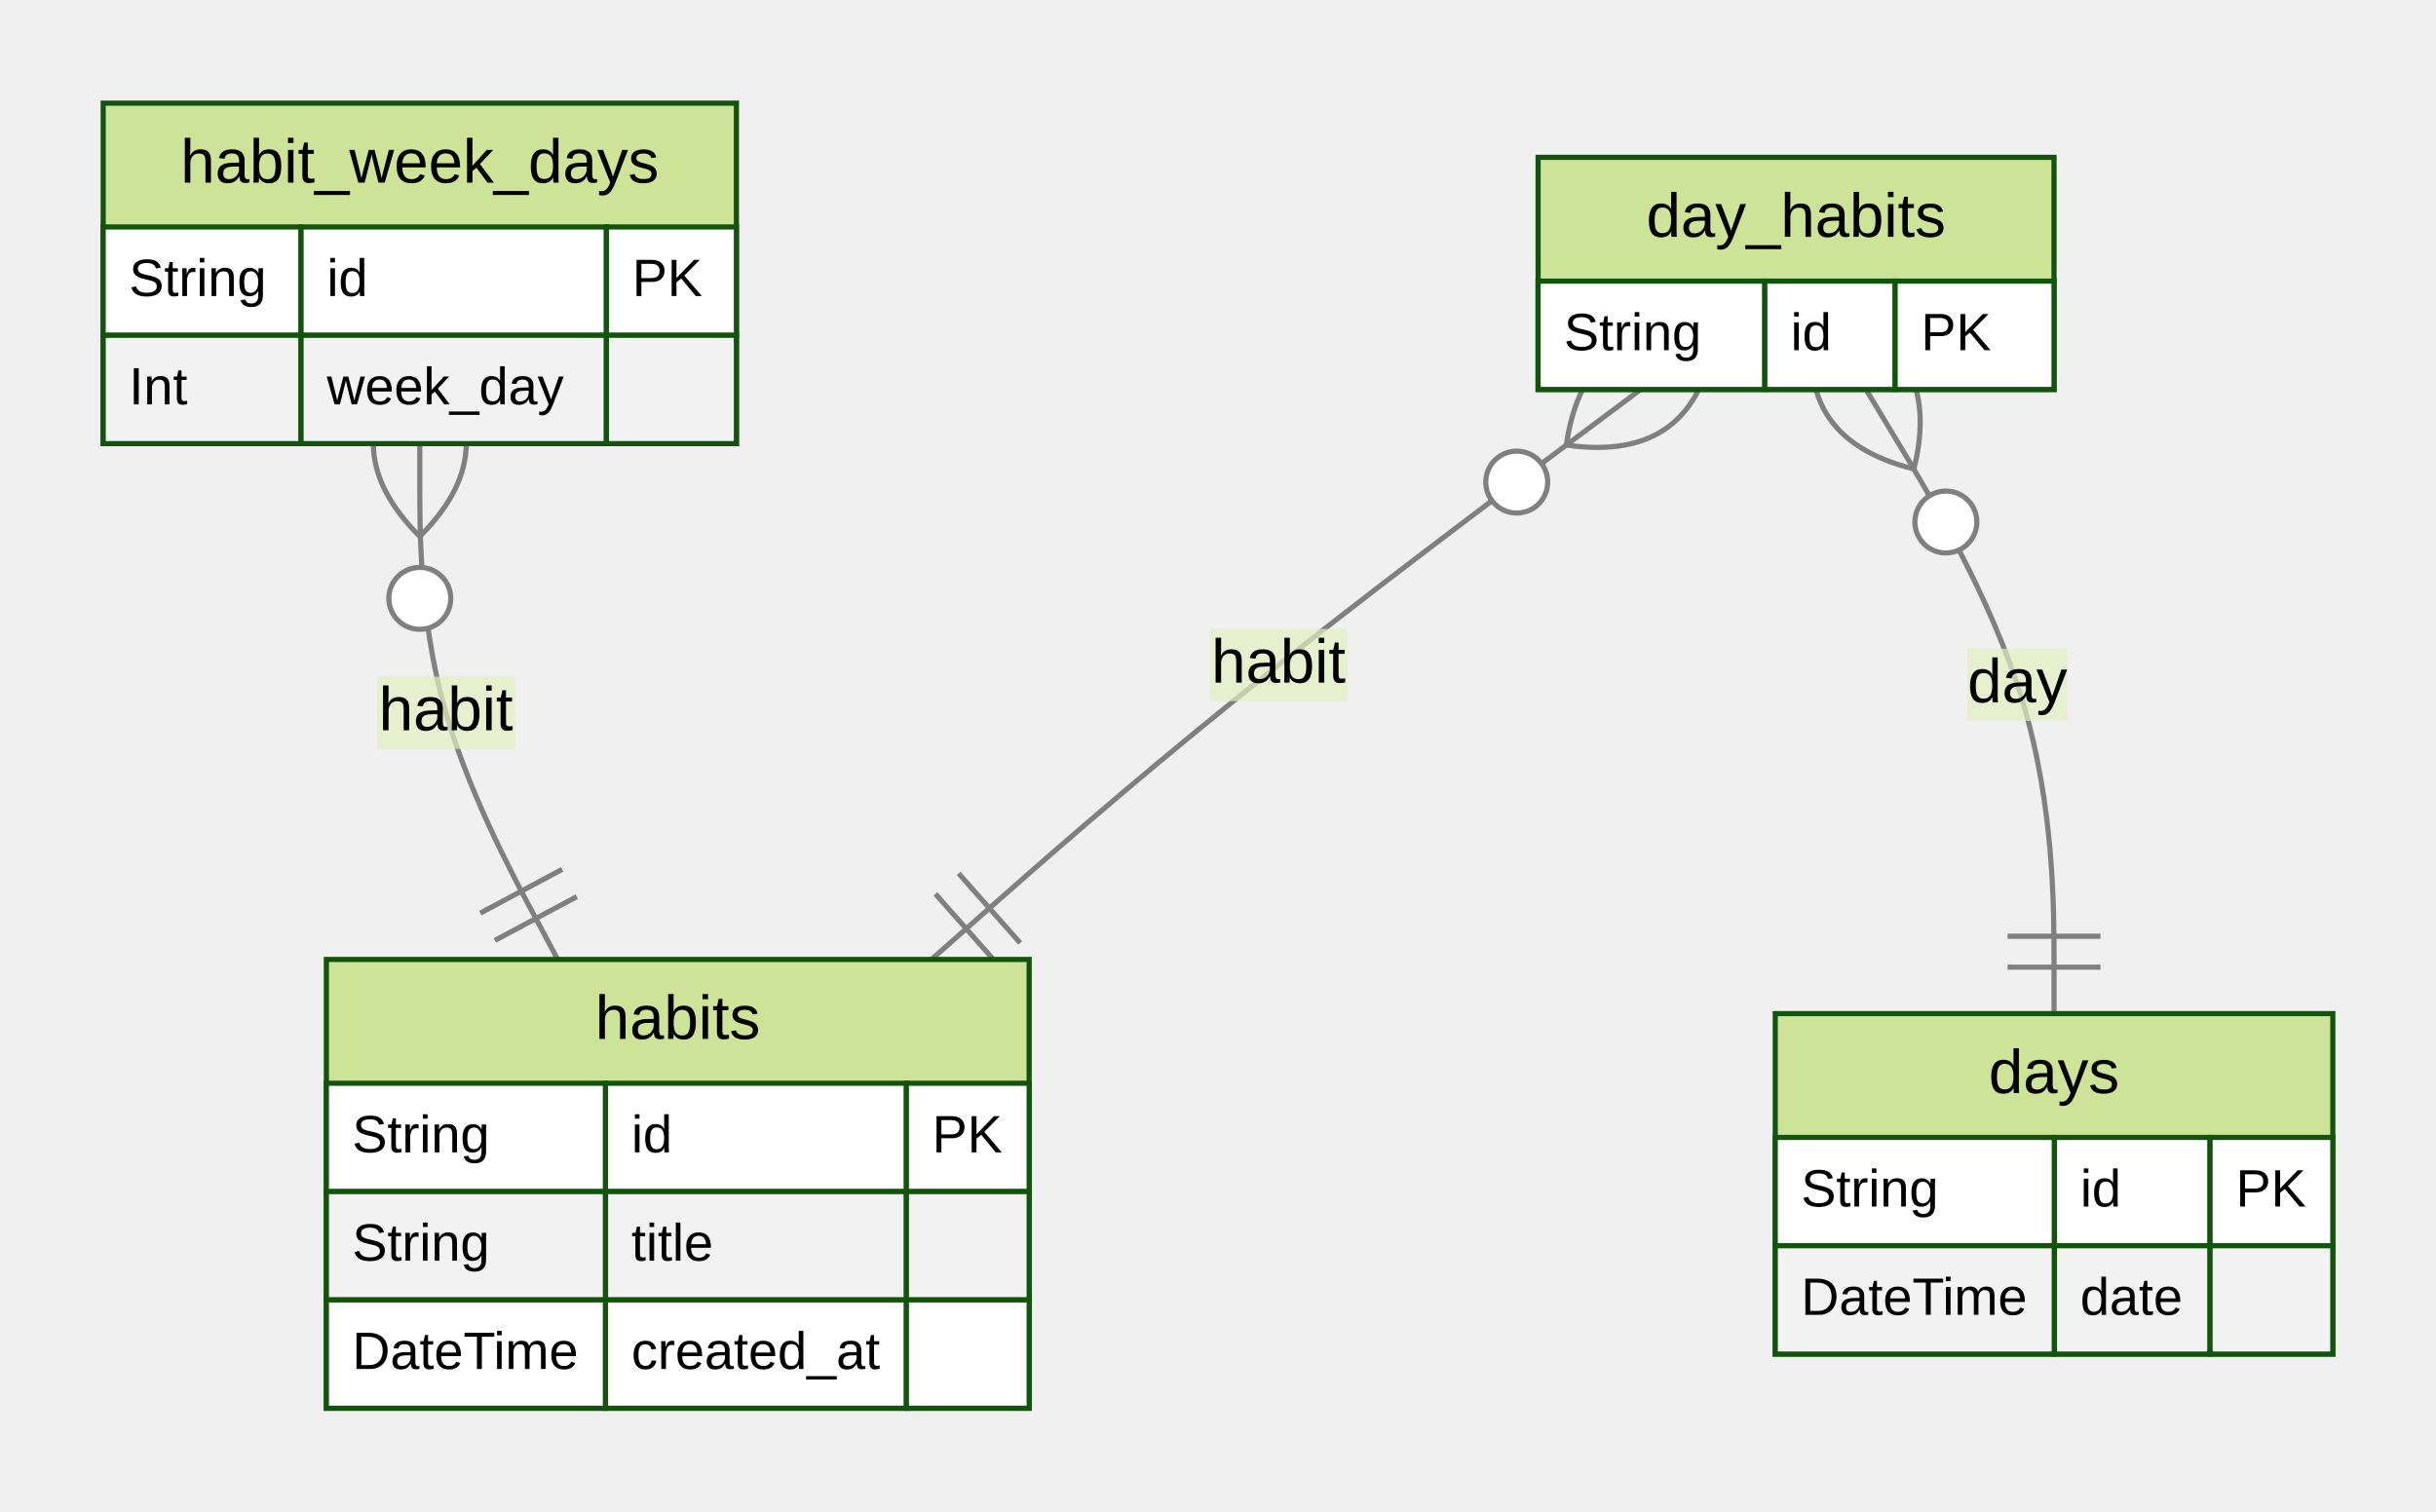
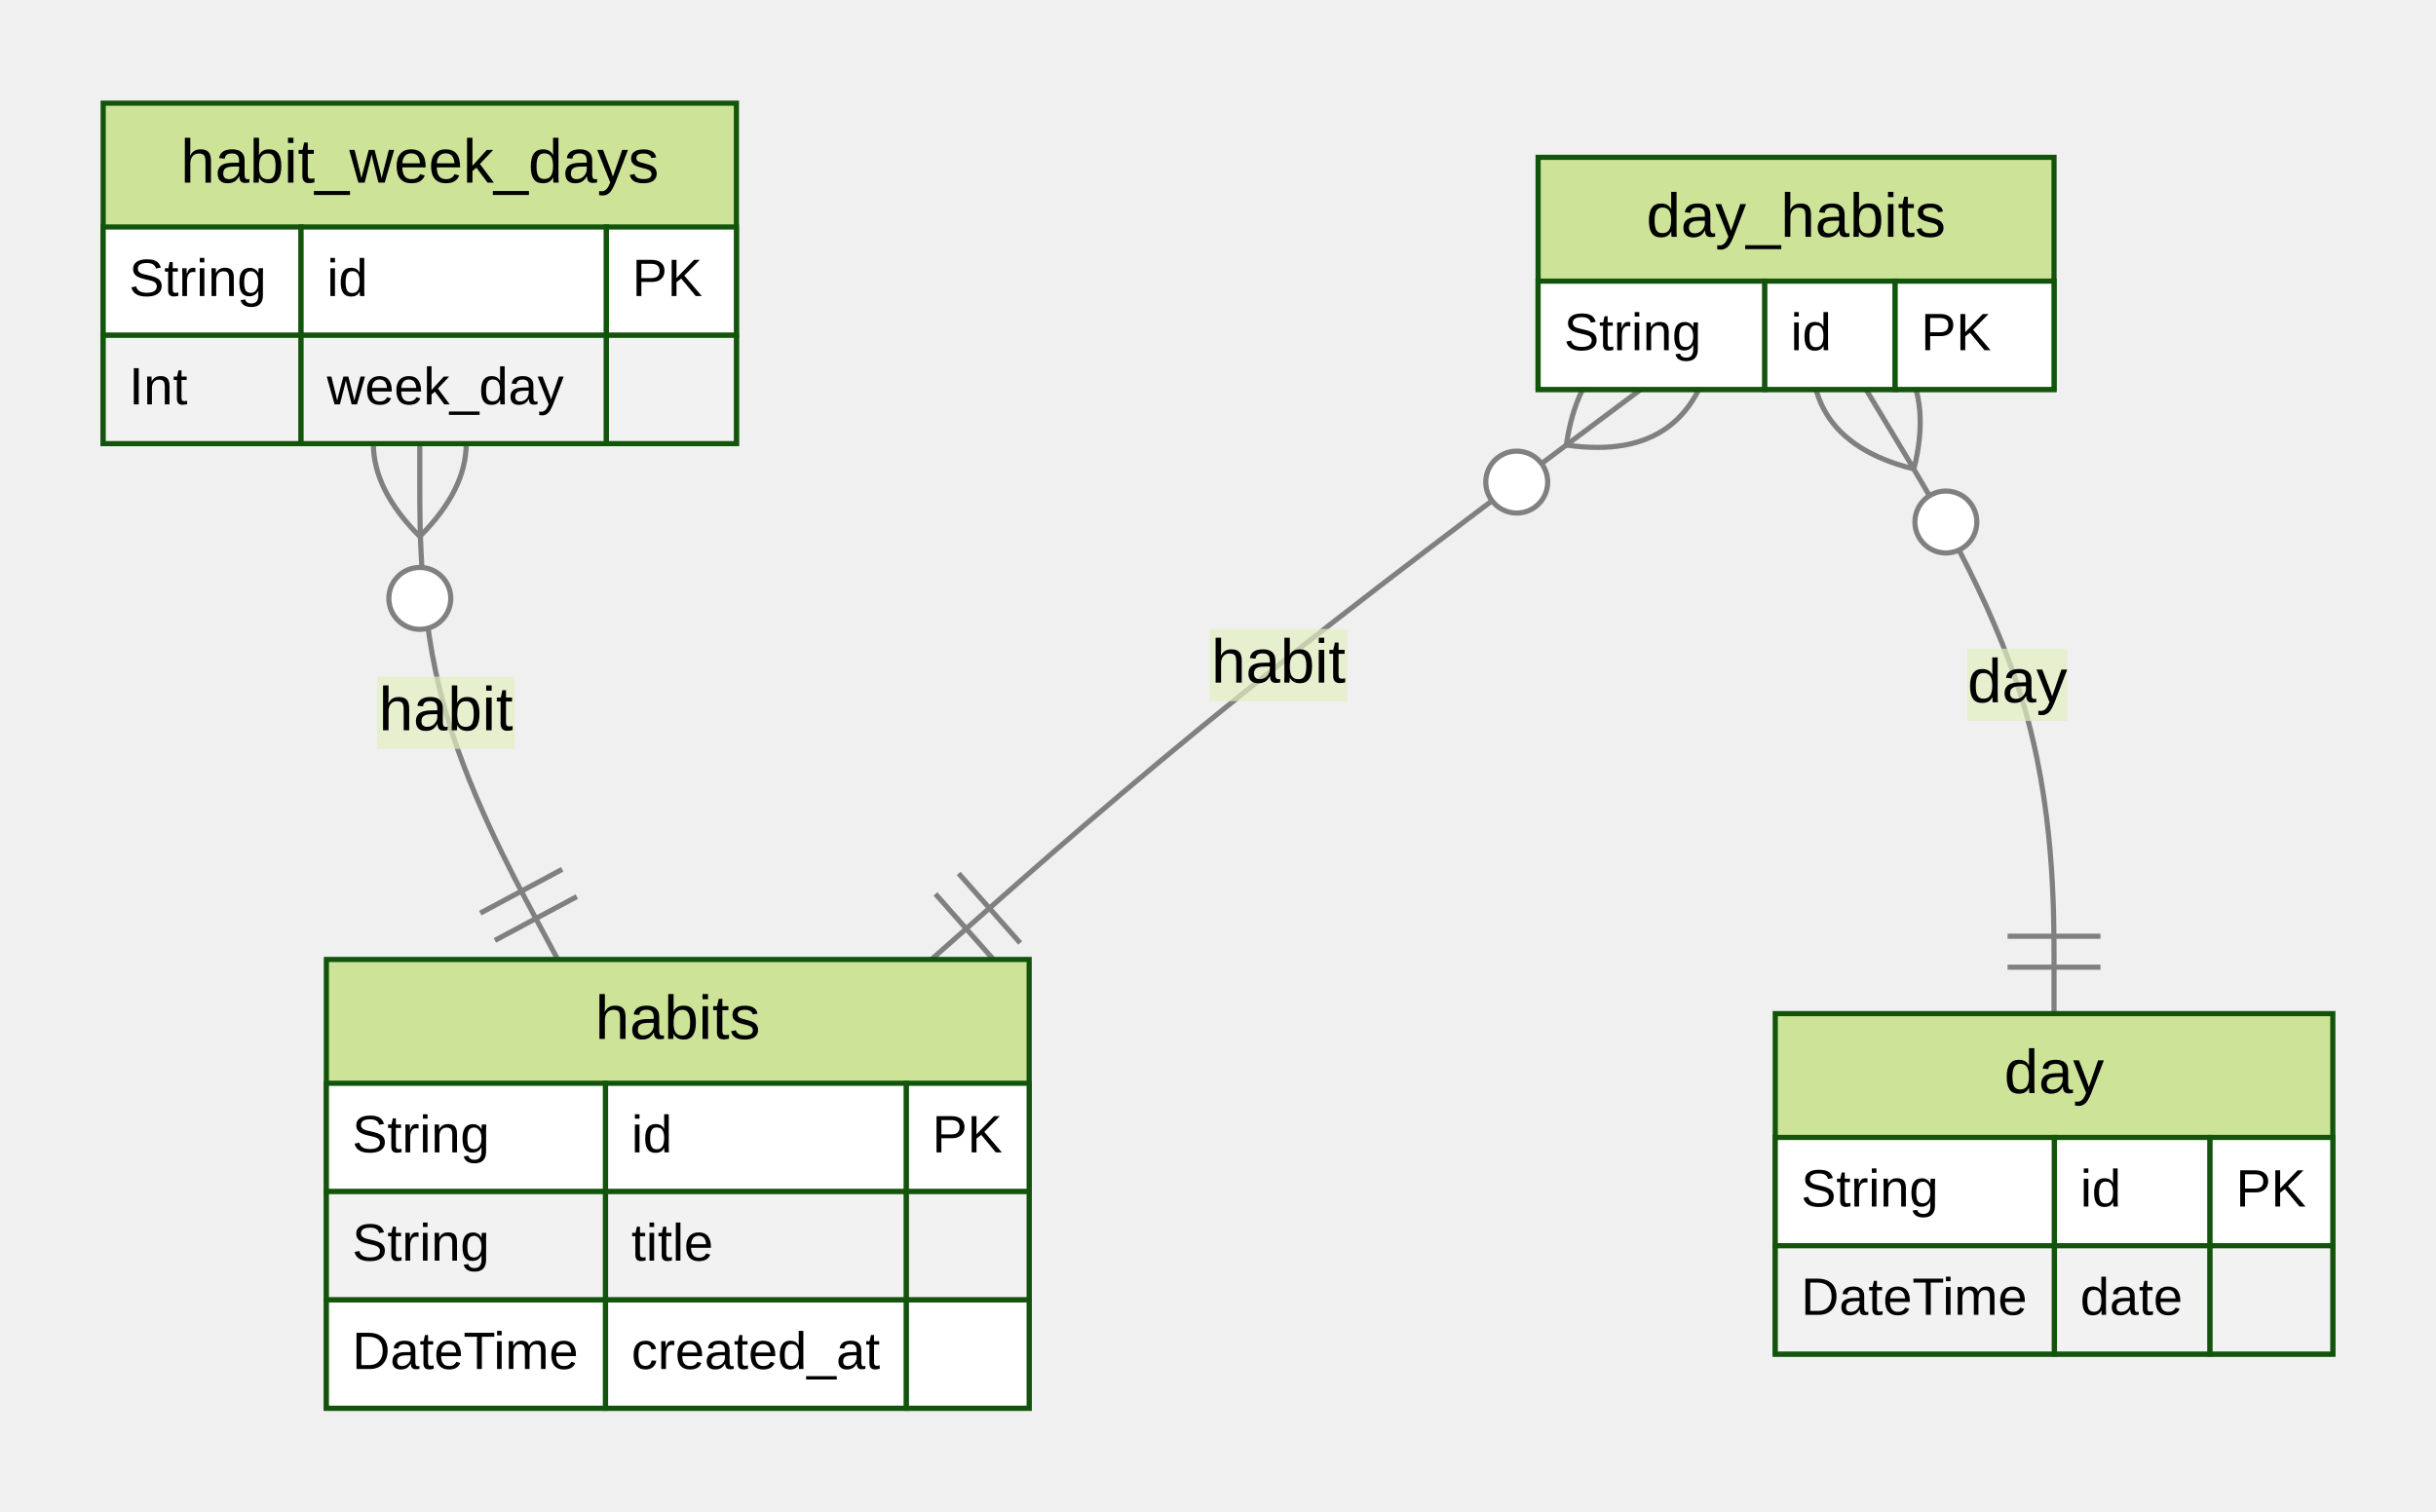
<svg xmlns="http://www.w3.org/2000/svg" aria-roledescription="er" viewBox="0 0 472.158 293" style="max-width: 472.158px; background-color: white;" width="100%" id="mermaid-0">
  <style>#mermaid-0{font-family:"trebuchet ms",verdana,arial,sans-serif;font-size:16px;fill:#000000;}#mermaid-0 .error-icon{fill:#552222;}#mermaid-0 .error-text{fill:#552222;stroke:#552222;}#mermaid-0 .edge-thickness-normal{stroke-width:2px;}#mermaid-0 .edge-thickness-thick{stroke-width:3.5px;}#mermaid-0 .edge-pattern-solid{stroke-dasharray:0;}#mermaid-0 .edge-pattern-dashed{stroke-dasharray:3;}#mermaid-0 .edge-pattern-dotted{stroke-dasharray:2;}#mermaid-0 .marker{fill:#000000;stroke:#000000;}#mermaid-0 .marker.cross{stroke:#000000;}#mermaid-0 svg{font-family:"trebuchet ms",verdana,arial,sans-serif;font-size:16px;}#mermaid-0 .entityBox{fill:#cde498;stroke:#13540c;}#mermaid-0 .attributeBoxOdd{fill:#ffffff;stroke:#13540c;}#mermaid-0 .attributeBoxEven{fill:#f2f2f2;stroke:#13540c;}#mermaid-0 .relationshipLabelBox{fill:hsl(78.158, 58.462%, 84.51%);opacity:0.7;background-color:hsl(78.158, 58.462%, 84.51%);}#mermaid-0 .relationshipLabelBox rect{opacity:0.5;}#mermaid-0 .relationshipLine{stroke:#000000;}#mermaid-0 .entityTitleText{text-anchor:middle;font-size:18px;fill:#000000;}#mermaid-0 :root{--mermaid-font-family:"trebuchet ms",verdana,arial,sans-serif;}</style>
  <g />
  <defs>
    <marker orient="auto" markerHeight="18" markerWidth="18" refY="9" refX="0" id="ONLY_ONE_START">
      <path d="M9,0 L9,18 M15,0 L15,18" fill="none" stroke="gray" />
    </marker>
  </defs>
  <defs>
    <marker orient="auto" markerHeight="18" markerWidth="18" refY="9" refX="18" id="ONLY_ONE_END">
      <path d="M3,0 L3,18 M9,0 L9,18" fill="none" stroke="gray" />
    </marker>
  </defs>
  <defs>
    <marker orient="auto" markerHeight="18" markerWidth="30" refY="9" refX="0" id="ZERO_OR_ONE_START">
      <circle r="6" cy="9" cx="21" fill="white" stroke="gray" />
      <path d="M9,0 L9,18" fill="none" stroke="gray" />
    </marker>
  </defs>
  <defs>
    <marker orient="auto" markerHeight="18" markerWidth="30" refY="9" refX="30" id="ZERO_OR_ONE_END">
      <circle r="6" cy="9" cx="9" fill="white" stroke="gray" />
      <path d="M21,0 L21,18" fill="none" stroke="gray" />
    </marker>
  </defs>
  <defs>
    <marker orient="auto" markerHeight="36" markerWidth="45" refY="18" refX="18" id="ONE_OR_MORE_START">
      <path d="M0,18 Q 18,0 36,18 Q 18,36 0,18 M42,9 L42,27" fill="none" stroke="gray" />
    </marker>
  </defs>
  <defs>
    <marker orient="auto" markerHeight="36" markerWidth="45" refY="18" refX="27" id="ONE_OR_MORE_END">
      <path d="M3,9 L3,27 M9,18 Q27,0 45,18 Q27,36 9,18" fill="none" stroke="gray" />
    </marker>
  </defs>
  <defs>
    <marker orient="auto" markerHeight="36" markerWidth="57" refY="18" refX="18" id="ZERO_OR_MORE_START">
      <circle r="6" cy="18" cx="48" fill="white" stroke="gray" />
      <path d="M0,18 Q18,0 36,18 Q18,36 0,18" fill="none" stroke="gray" />
    </marker>
  </defs>
  <defs>
    <marker orient="auto" markerHeight="36" markerWidth="57" refY="18" refX="39" id="ZERO_OR_MORE_END">
      <circle r="6" cy="18" cx="9" fill="white" stroke="gray" />
      <path d="M21,18 Q39,0 57,18 Q39,36 21,18" fill="none" stroke="gray" />
    </marker>
  </defs>
  <path style="stroke: gray; fill: none;" marker-start="url(#ZERO_OR_MORE_START)" marker-end="url(#ONLY_ONE_END)" d="M81.367,86L81.367,94.333C81.367,102.667,81.367,119.333,85.824,136C90.28,152.667,99.192,169.333,103.649,177.667L108.105,186" class="er relationshipLine" />
  <path style="stroke: gray; fill: none;" marker-start="url(#ZERO_OR_MORE_START)" marker-end="url(#ONLY_ONE_END)" d="M361.677,75.5L367.752,85.583C373.826,95.667,385.975,115.833,392.049,136C398.123,156.167,398.123,176.333,398.123,186.417L398.123,196.5" class="er relationshipLine" />
  <path style="stroke: gray; fill: none;" marker-start="url(#ZERO_OR_MORE_START)" marker-end="url(#ONLY_ONE_END)" d="M318.013,75.5L304.519,85.583C291.026,95.667,264.038,115.833,241.125,134.25C218.212,152.667,199.374,169.333,189.955,177.667L180.535,186" class="er relationshipLine" />
-   <g transform="translate(63.25739,186 )" id="entity-habits-3b23796b-3ea1-42e8-9e63-5d96219578e6">
+   <g transform="translate(63.25739,186 )" id="entity-habits-b6d8107f-dfde-4a38-aa90-153730123c9d">
    <rect height="87" width="136.22" y="0" x="0" class="er entityBox" />
-     <text style="dominant-baseline: middle; text-anchor: middle; font-size: 12px;" transform="translate(68.1098,12)" y="0" x="0" id="text-entity-habits-3b23796b-3ea1-42e8-9e63-5d96219578e6" class="er entityLabel">habits</text>
+     <text style="dominant-baseline: middle; text-anchor: middle; font-size: 12px;" transform="translate(68.1098,12)" y="0" x="0" id="text-entity-habits-b6d8107f-dfde-4a38-aa90-153730123c9d" class="er entityLabel">habits</text>
    <rect height="21" width="54.113" y="24" x="0" class="er attributeBoxOdd" />
-     <text style="dominant-baseline: middle; font-size: 10.2px;" transform="translate(5,34.5)" y="0" x="0" id="text-entity-habits-3b23796b-3ea1-42e8-9e63-5d96219578e6-attr-1-type" class="er entityLabel">String</text>
+     <text style="dominant-baseline: middle; font-size: 10.2px;" transform="translate(5,34.5)" y="0" x="0" id="text-entity-habits-b6d8107f-dfde-4a38-aa90-153730123c9d-attr-1-type" class="er entityLabel">String</text>
    <rect height="21" width="58.311" y="24" x="54.113" class="er attributeBoxOdd" />
-     <text style="dominant-baseline: middle; font-size: 10.2px;" transform="translate(59.11313,34.5)" y="0" x="0" id="text-entity-habits-3b23796b-3ea1-42e8-9e63-5d96219578e6-attr-1-name" class="er entityLabel">id</text>
+     <text style="dominant-baseline: middle; font-size: 10.2px;" transform="translate(59.11313,34.5)" y="0" x="0" id="text-entity-habits-b6d8107f-dfde-4a38-aa90-153730123c9d-attr-1-name" class="er entityLabel">id</text>
    <rect height="21" width="23.795" y="24" x="112.425" class="er attributeBoxOdd" />
-     <text style="dominant-baseline: middle; font-size: 10.2px;" transform="translate(117.4246,34.5)" y="0" x="0" id="text-entity-habits-3b23796b-3ea1-42e8-9e63-5d96219578e6-attr-1-key" class="er entityLabel">PK</text>
+     <text style="dominant-baseline: middle; font-size: 10.2px;" transform="translate(117.4246,34.5)" y="0" x="0" id="text-entity-habits-b6d8107f-dfde-4a38-aa90-153730123c9d-attr-1-key" class="er entityLabel">PK</text>
    <rect height="21" width="54.113" y="45" x="0" class="er attributeBoxEven" />
-     <text style="dominant-baseline: middle; font-size: 10.2px;" transform="translate(5,55.5)" y="0" x="0" id="text-entity-habits-3b23796b-3ea1-42e8-9e63-5d96219578e6-attr-2-type" class="er entityLabel">String</text>
+     <text style="dominant-baseline: middle; font-size: 10.2px;" transform="translate(5,55.5)" y="0" x="0" id="text-entity-habits-b6d8107f-dfde-4a38-aa90-153730123c9d-attr-2-type" class="er entityLabel">String</text>
    <rect height="21" width="58.311" y="45" x="54.113" class="er attributeBoxEven" />
-     <text style="dominant-baseline: middle; font-size: 10.2px;" transform="translate(59.11313,55.5)" y="0" x="0" id="text-entity-habits-3b23796b-3ea1-42e8-9e63-5d96219578e6-attr-2-name" class="er entityLabel">title</text>
+     <text style="dominant-baseline: middle; font-size: 10.2px;" transform="translate(59.11313,55.5)" y="0" x="0" id="text-entity-habits-b6d8107f-dfde-4a38-aa90-153730123c9d-attr-2-name" class="er entityLabel">title</text>
    <rect height="21" width="23.795" y="45" x="112.425" class="er attributeBoxEven" />
-     <text style="dominant-baseline: middle; font-size: 10.2px;" transform="translate(117.4246,55.5)" y="0" x="0" id="text-entity-habits-3b23796b-3ea1-42e8-9e63-5d96219578e6-attr-2-key" class="er entityLabel" />
+     <text style="dominant-baseline: middle; font-size: 10.2px;" transform="translate(117.4246,55.5)" y="0" x="0" id="text-entity-habits-b6d8107f-dfde-4a38-aa90-153730123c9d-attr-2-key" class="er entityLabel" />
    <rect height="21" width="54.113" y="66" x="0" class="er attributeBoxOdd" />
-     <text style="dominant-baseline: middle; font-size: 10.2px;" transform="translate(5,76.5)" y="0" x="0" id="text-entity-habits-3b23796b-3ea1-42e8-9e63-5d96219578e6-attr-3-type" class="er entityLabel">DateTime</text>
+     <text style="dominant-baseline: middle; font-size: 10.2px;" transform="translate(5,76.5)" y="0" x="0" id="text-entity-habits-b6d8107f-dfde-4a38-aa90-153730123c9d-attr-3-type" class="er entityLabel">DateTime</text>
    <rect height="21" width="58.311" y="66" x="54.113" class="er attributeBoxOdd" />
-     <text style="dominant-baseline: middle; font-size: 10.2px;" transform="translate(59.11313,76.5)" y="0" x="0" id="text-entity-habits-3b23796b-3ea1-42e8-9e63-5d96219578e6-attr-3-name" class="er entityLabel">created_at</text>
+     <text style="dominant-baseline: middle; font-size: 10.2px;" transform="translate(59.11313,76.5)" y="0" x="0" id="text-entity-habits-b6d8107f-dfde-4a38-aa90-153730123c9d-attr-3-name" class="er entityLabel">created_at</text>
    <rect height="21" width="23.795" y="66" x="112.425" class="er attributeBoxOdd" />
-     <text style="dominant-baseline: middle; font-size: 10.2px;" transform="translate(117.4246,76.5)" y="0" x="0" id="text-entity-habits-3b23796b-3ea1-42e8-9e63-5d96219578e6-attr-3-key" class="er entityLabel" />
+     <text style="dominant-baseline: middle; font-size: 10.2px;" transform="translate(117.4246,76.5)" y="0" x="0" id="text-entity-habits-b6d8107f-dfde-4a38-aa90-153730123c9d-attr-3-key" class="er entityLabel" />
  </g>
-   <g transform="translate(20,20 )" id="entity-habitweekdays-fd4a1af3-7c79-4a92-ad71-206d4b079781">
+   <g transform="translate(20,20 )" id="entity-habitweekdays-6b9c9f55-0bcc-4315-b2ae-731d305c94db">
    <rect height="66" width="122.734" y="0" x="0" class="er entityBox" />
-     <text style="dominant-baseline: middle; text-anchor: middle; font-size: 12px;" transform="translate(61.36719,12)" y="0" x="0" id="text-entity-habitweekdays-fd4a1af3-7c79-4a92-ad71-206d4b079781" class="er entityLabel">habit_week_days</text>
+     <text style="dominant-baseline: middle; text-anchor: middle; font-size: 12px;" transform="translate(61.36719,12)" y="0" x="0" id="text-entity-habitweekdays-6b9c9f55-0bcc-4315-b2ae-731d305c94db" class="er entityLabel">habit_week_days</text>
    <rect height="21" width="38.351" y="24" x="0" class="er attributeBoxOdd" />
-     <text style="dominant-baseline: middle; font-size: 10.2px;" transform="translate(5,34.5)" y="0" x="0" id="text-entity-habitweekdays-fd4a1af3-7c79-4a92-ad71-206d4b079781-attr-1-type" class="er entityLabel">String</text>
+     <text style="dominant-baseline: middle; font-size: 10.2px;" transform="translate(5,34.5)" y="0" x="0" id="text-entity-habitweekdays-6b9c9f55-0bcc-4315-b2ae-731d305c94db-attr-1-type" class="er entityLabel">String</text>
    <rect height="21" width="59.184" y="24" x="38.351" class="er attributeBoxOdd" />
-     <text style="dominant-baseline: middle; font-size: 10.2px;" transform="translate(43.35122,34.5)" y="0" x="0" id="text-entity-habitweekdays-fd4a1af3-7c79-4a92-ad71-206d4b079781-attr-1-name" class="er entityLabel">id</text>
+     <text style="dominant-baseline: middle; font-size: 10.2px;" transform="translate(43.35122,34.5)" y="0" x="0" id="text-entity-habitweekdays-6b9c9f55-0bcc-4315-b2ae-731d305c94db-attr-1-name" class="er entityLabel">id</text>
    <rect height="21" width="25.199" y="24" x="97.535" class="er attributeBoxOdd" />
-     <text style="dominant-baseline: middle; font-size: 10.2px;" transform="translate(102.5352,34.5)" y="0" x="0" id="text-entity-habitweekdays-fd4a1af3-7c79-4a92-ad71-206d4b079781-attr-1-key" class="er entityLabel">PK</text>
+     <text style="dominant-baseline: middle; font-size: 10.2px;" transform="translate(102.5352,34.5)" y="0" x="0" id="text-entity-habitweekdays-6b9c9f55-0bcc-4315-b2ae-731d305c94db-attr-1-key" class="er entityLabel">PK</text>
    <rect height="21" width="38.351" y="45" x="0" class="er attributeBoxEven" />
-     <text style="dominant-baseline: middle; font-size: 10.2px;" transform="translate(5,55.5)" y="0" x="0" id="text-entity-habitweekdays-fd4a1af3-7c79-4a92-ad71-206d4b079781-attr-2-type" class="er entityLabel">Int</text>
+     <text style="dominant-baseline: middle; font-size: 10.2px;" transform="translate(5,55.5)" y="0" x="0" id="text-entity-habitweekdays-6b9c9f55-0bcc-4315-b2ae-731d305c94db-attr-2-type" class="er entityLabel">Int</text>
    <rect height="21" width="59.184" y="45" x="38.351" class="er attributeBoxEven" />
-     <text style="dominant-baseline: middle; font-size: 10.2px;" transform="translate(43.35122,55.5)" y="0" x="0" id="text-entity-habitweekdays-fd4a1af3-7c79-4a92-ad71-206d4b079781-attr-2-name" class="er entityLabel">week_day</text>
+     <text style="dominant-baseline: middle; font-size: 10.2px;" transform="translate(43.35122,55.5)" y="0" x="0" id="text-entity-habitweekdays-6b9c9f55-0bcc-4315-b2ae-731d305c94db-attr-2-name" class="er entityLabel">week_day</text>
    <rect height="21" width="25.199" y="45" x="97.535" class="er attributeBoxEven" />
-     <text style="dominant-baseline: middle; font-size: 10.2px;" transform="translate(102.5352,55.5)" y="0" x="0" id="text-entity-habitweekdays-fd4a1af3-7c79-4a92-ad71-206d4b079781-attr-2-key" class="er entityLabel" />
+     <text style="dominant-baseline: middle; font-size: 10.2px;" transform="translate(102.5352,55.5)" y="0" x="0" id="text-entity-habitweekdays-6b9c9f55-0bcc-4315-b2ae-731d305c94db-attr-2-key" class="er entityLabel" />
  </g>
-   <g transform="translate(344.0882,196.5 )" id="entity-days-da5ba5ed-f3a8-4eaf-aebf-5f87d77730ea">
+   <g transform="translate(344.0882,196.5 )" id="entity-day-62e95a42-d17d-4cc8-8cae-0ce647d2cb2a">
    <rect height="66" width="108.07" y="0" x="0" class="er entityBox" />
-     <text style="dominant-baseline: middle; text-anchor: middle; font-size: 12px;" transform="translate(54.03506,12)" y="0" x="0" id="text-entity-days-da5ba5ed-f3a8-4eaf-aebf-5f87d77730ea" class="er entityLabel">days</text>
+     <text style="dominant-baseline: middle; text-anchor: middle; font-size: 12px;" transform="translate(54.03506,12)" y="0" x="0" id="text-entity-day-62e95a42-d17d-4cc8-8cae-0ce647d2cb2a" class="er entityLabel">day</text>
    <rect height="21" width="54.113" y="24" x="0" class="er attributeBoxOdd" />
-     <text style="dominant-baseline: middle; font-size: 10.2px;" transform="translate(5,34.5)" y="0" x="0" id="text-entity-days-da5ba5ed-f3a8-4eaf-aebf-5f87d77730ea-attr-1-type" class="er entityLabel">String</text>
+     <text style="dominant-baseline: middle; font-size: 10.2px;" transform="translate(5,34.5)" y="0" x="0" id="text-entity-day-62e95a42-d17d-4cc8-8cae-0ce647d2cb2a-attr-1-type" class="er entityLabel">String</text>
    <rect height="21" width="30.162" y="24" x="54.113" class="er attributeBoxOdd" />
-     <text style="dominant-baseline: middle; font-size: 10.2px;" transform="translate(59.11313,34.5)" y="0" x="0" id="text-entity-days-da5ba5ed-f3a8-4eaf-aebf-5f87d77730ea-attr-1-name" class="er entityLabel">id</text>
+     <text style="dominant-baseline: middle; font-size: 10.2px;" transform="translate(59.11313,34.5)" y="0" x="0" id="text-entity-day-62e95a42-d17d-4cc8-8cae-0ce647d2cb2a-attr-1-name" class="er entityLabel">id</text>
    <rect height="21" width="23.795" y="24" x="84.275" class="er attributeBoxOdd" />
-     <text style="dominant-baseline: middle; font-size: 10.2px;" transform="translate(89.27515,34.5)" y="0" x="0" id="text-entity-days-da5ba5ed-f3a8-4eaf-aebf-5f87d77730ea-attr-1-key" class="er entityLabel">PK</text>
+     <text style="dominant-baseline: middle; font-size: 10.2px;" transform="translate(89.27515,34.5)" y="0" x="0" id="text-entity-day-62e95a42-d17d-4cc8-8cae-0ce647d2cb2a-attr-1-key" class="er entityLabel">PK</text>
    <rect height="21" width="54.113" y="45" x="0" class="er attributeBoxEven" />
-     <text style="dominant-baseline: middle; font-size: 10.2px;" transform="translate(5,55.5)" y="0" x="0" id="text-entity-days-da5ba5ed-f3a8-4eaf-aebf-5f87d77730ea-attr-2-type" class="er entityLabel">DateTime</text>
+     <text style="dominant-baseline: middle; font-size: 10.2px;" transform="translate(5,55.5)" y="0" x="0" id="text-entity-day-62e95a42-d17d-4cc8-8cae-0ce647d2cb2a-attr-2-type" class="er entityLabel">DateTime</text>
    <rect height="21" width="30.162" y="45" x="54.113" class="er attributeBoxEven" />
-     <text style="dominant-baseline: middle; font-size: 10.2px;" transform="translate(59.11313,55.5)" y="0" x="0" id="text-entity-days-da5ba5ed-f3a8-4eaf-aebf-5f87d77730ea-attr-2-name" class="er entityLabel">date</text>
+     <text style="dominant-baseline: middle; font-size: 10.2px;" transform="translate(59.11313,55.5)" y="0" x="0" id="text-entity-day-62e95a42-d17d-4cc8-8cae-0ce647d2cb2a-attr-2-name" class="er entityLabel">date</text>
    <rect height="21" width="23.795" y="45" x="84.275" class="er attributeBoxEven" />
-     <text style="dominant-baseline: middle; font-size: 10.2px;" transform="translate(89.27515,55.5)" y="0" x="0" id="text-entity-days-da5ba5ed-f3a8-4eaf-aebf-5f87d77730ea-attr-2-key" class="er entityLabel" />
+     <text style="dominant-baseline: middle; font-size: 10.2px;" transform="translate(89.27515,55.5)" y="0" x="0" id="text-entity-day-62e95a42-d17d-4cc8-8cae-0ce647d2cb2a-attr-2-key" class="er entityLabel" />
  </g>
-   <g transform="translate(298.1232,30.5 )" id="entity-dayhabits-1221b2ab-985c-494e-8740-3195e817c37d">
+   <g transform="translate(298.1232,30.5 )" id="entity-dayhabits-d491183a-f84a-4c11-9c2d-d6dde768ff7d">
    <rect height="45" width="100" y="0" x="0" class="er entityBox" />
-     <text style="dominant-baseline: middle; text-anchor: middle; font-size: 12px;" transform="translate(50,12)" y="0" x="0" id="text-entity-dayhabits-1221b2ab-985c-494e-8740-3195e817c37d" class="er entityLabel">day_habits</text>
+     <text style="dominant-baseline: middle; text-anchor: middle; font-size: 12px;" transform="translate(50,12)" y="0" x="0" id="text-entity-dayhabits-d491183a-f84a-4c11-9c2d-d6dde768ff7d" class="er entityLabel">day_habits</text>
    <rect height="21" width="43.945" y="24" x="0" class="er attributeBoxOdd" />
-     <text style="dominant-baseline: middle; font-size: 10.2px;" transform="translate(5,34.5)" y="0" x="0" id="text-entity-dayhabits-1221b2ab-985c-494e-8740-3195e817c37d-attr-1-type" class="er entityLabel">String</text>
+     <text style="dominant-baseline: middle; font-size: 10.2px;" transform="translate(5,34.5)" y="0" x="0" id="text-entity-dayhabits-d491183a-f84a-4c11-9c2d-d6dde768ff7d-attr-1-type" class="er entityLabel">String</text>
    <rect height="21" width="25.262" y="24" x="43.945" class="er attributeBoxOdd" />
-     <text style="dominant-baseline: middle; font-size: 10.2px;" transform="translate(48.94526,34.5)" y="0" x="0" id="text-entity-dayhabits-1221b2ab-985c-494e-8740-3195e817c37d-attr-1-name" class="er entityLabel">id</text>
+     <text style="dominant-baseline: middle; font-size: 10.2px;" transform="translate(48.94526,34.5)" y="0" x="0" id="text-entity-dayhabits-d491183a-f84a-4c11-9c2d-d6dde768ff7d-attr-1-name" class="er entityLabel">id</text>
    <rect height="21" width="30.793" y="24" x="69.207" class="er attributeBoxOdd" />
-     <text style="dominant-baseline: middle; font-size: 10.2px;" transform="translate(74.20681,34.5)" y="0" x="0" id="text-entity-dayhabits-1221b2ab-985c-494e-8740-3195e817c37d-attr-1-key" class="er entityLabel">PK</text>
+     <text style="dominant-baseline: middle; font-size: 10.2px;" transform="translate(74.20681,34.5)" y="0" x="0" id="text-entity-dayhabits-d491183a-f84a-4c11-9c2d-d6dde768ff7d-attr-1-key" class="er entityLabel">PK</text>
  </g>
  <rect height="14" width="26.688" y="131.171" x="73.085" class="er relationshipLabelBox" />
  <text style="text-anchor: middle; dominant-baseline: middle; font-size: 12px;" y="138.171" x="86.429" id="rel1" class="er relationshipLabel">habit</text>
  <rect height="14" width="19.359" y="125.746" x="381.338" class="er relationshipLabelBox" />
  <text style="text-anchor: middle; dominant-baseline: middle; font-size: 12px;" y="132.746" x="391.017" id="rel2" class="er relationshipLabel">day</text>
  <rect height="14" width="26.688" y="121.925" x="234.457" class="er relationshipLabelBox" />
  <text style="text-anchor: middle; dominant-baseline: middle; font-size: 12px;" y="128.925" x="247.801" id="rel3" class="er relationshipLabel">habit</text>
</svg>
